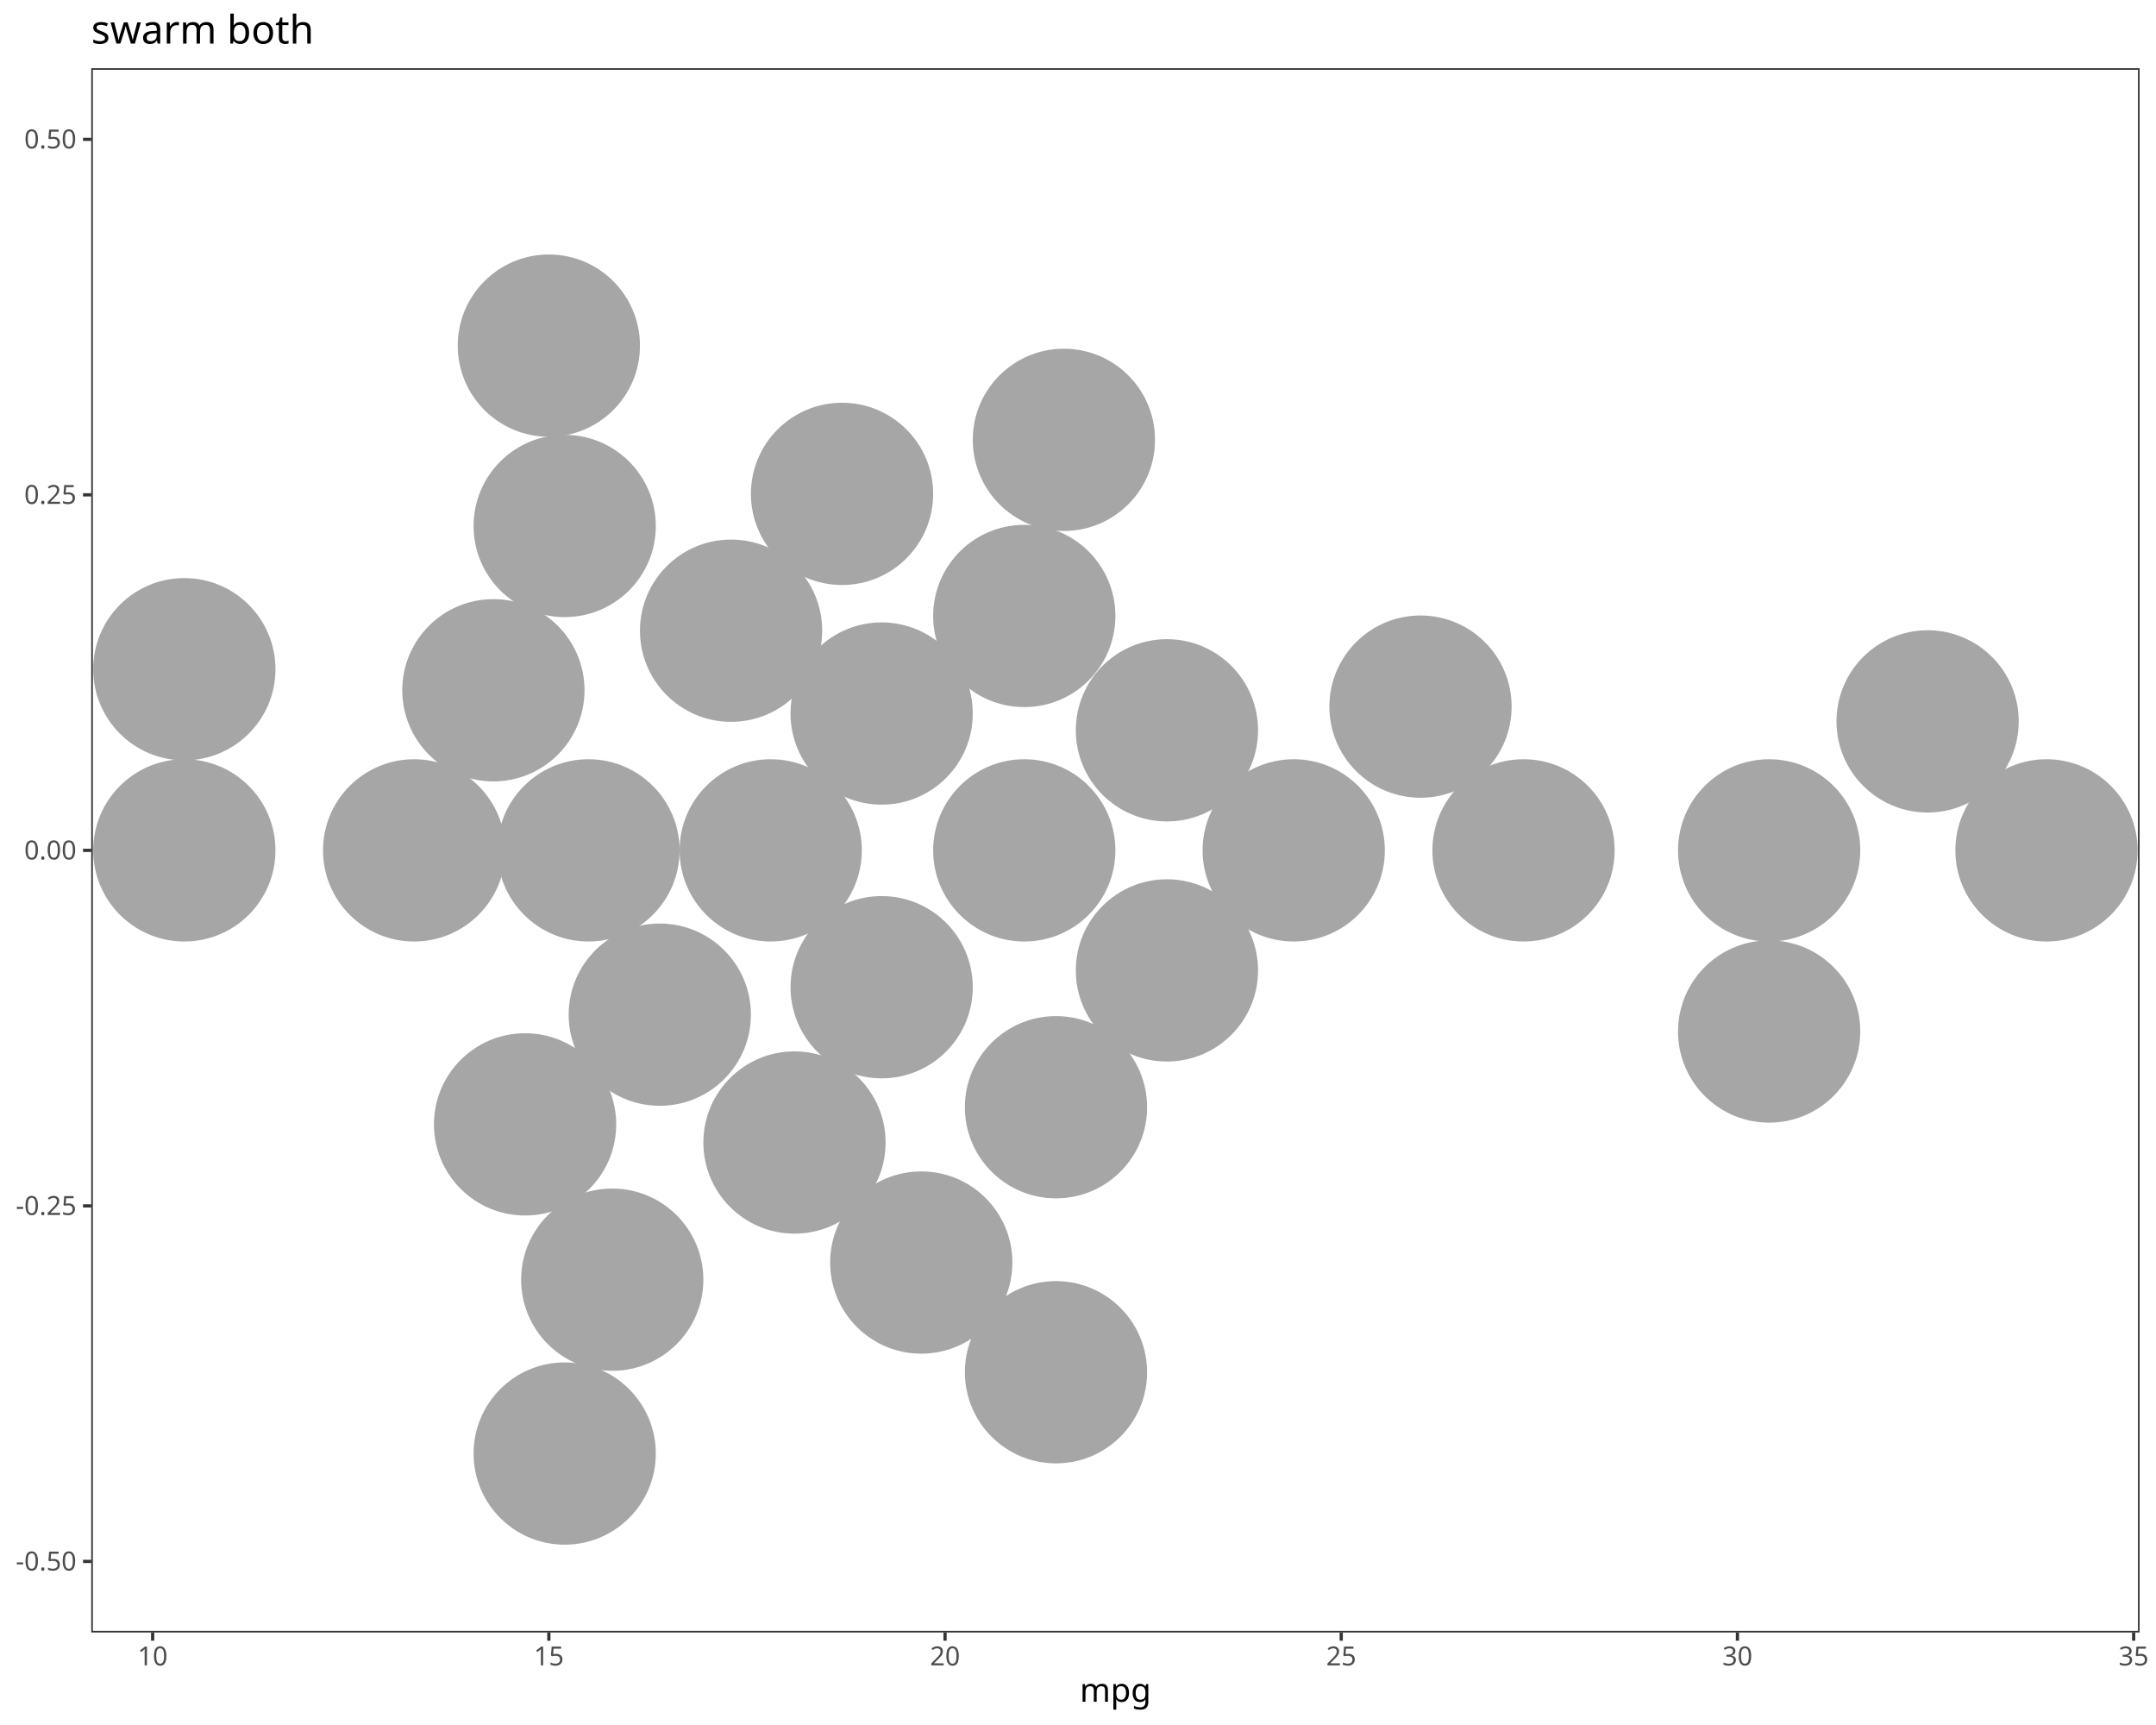
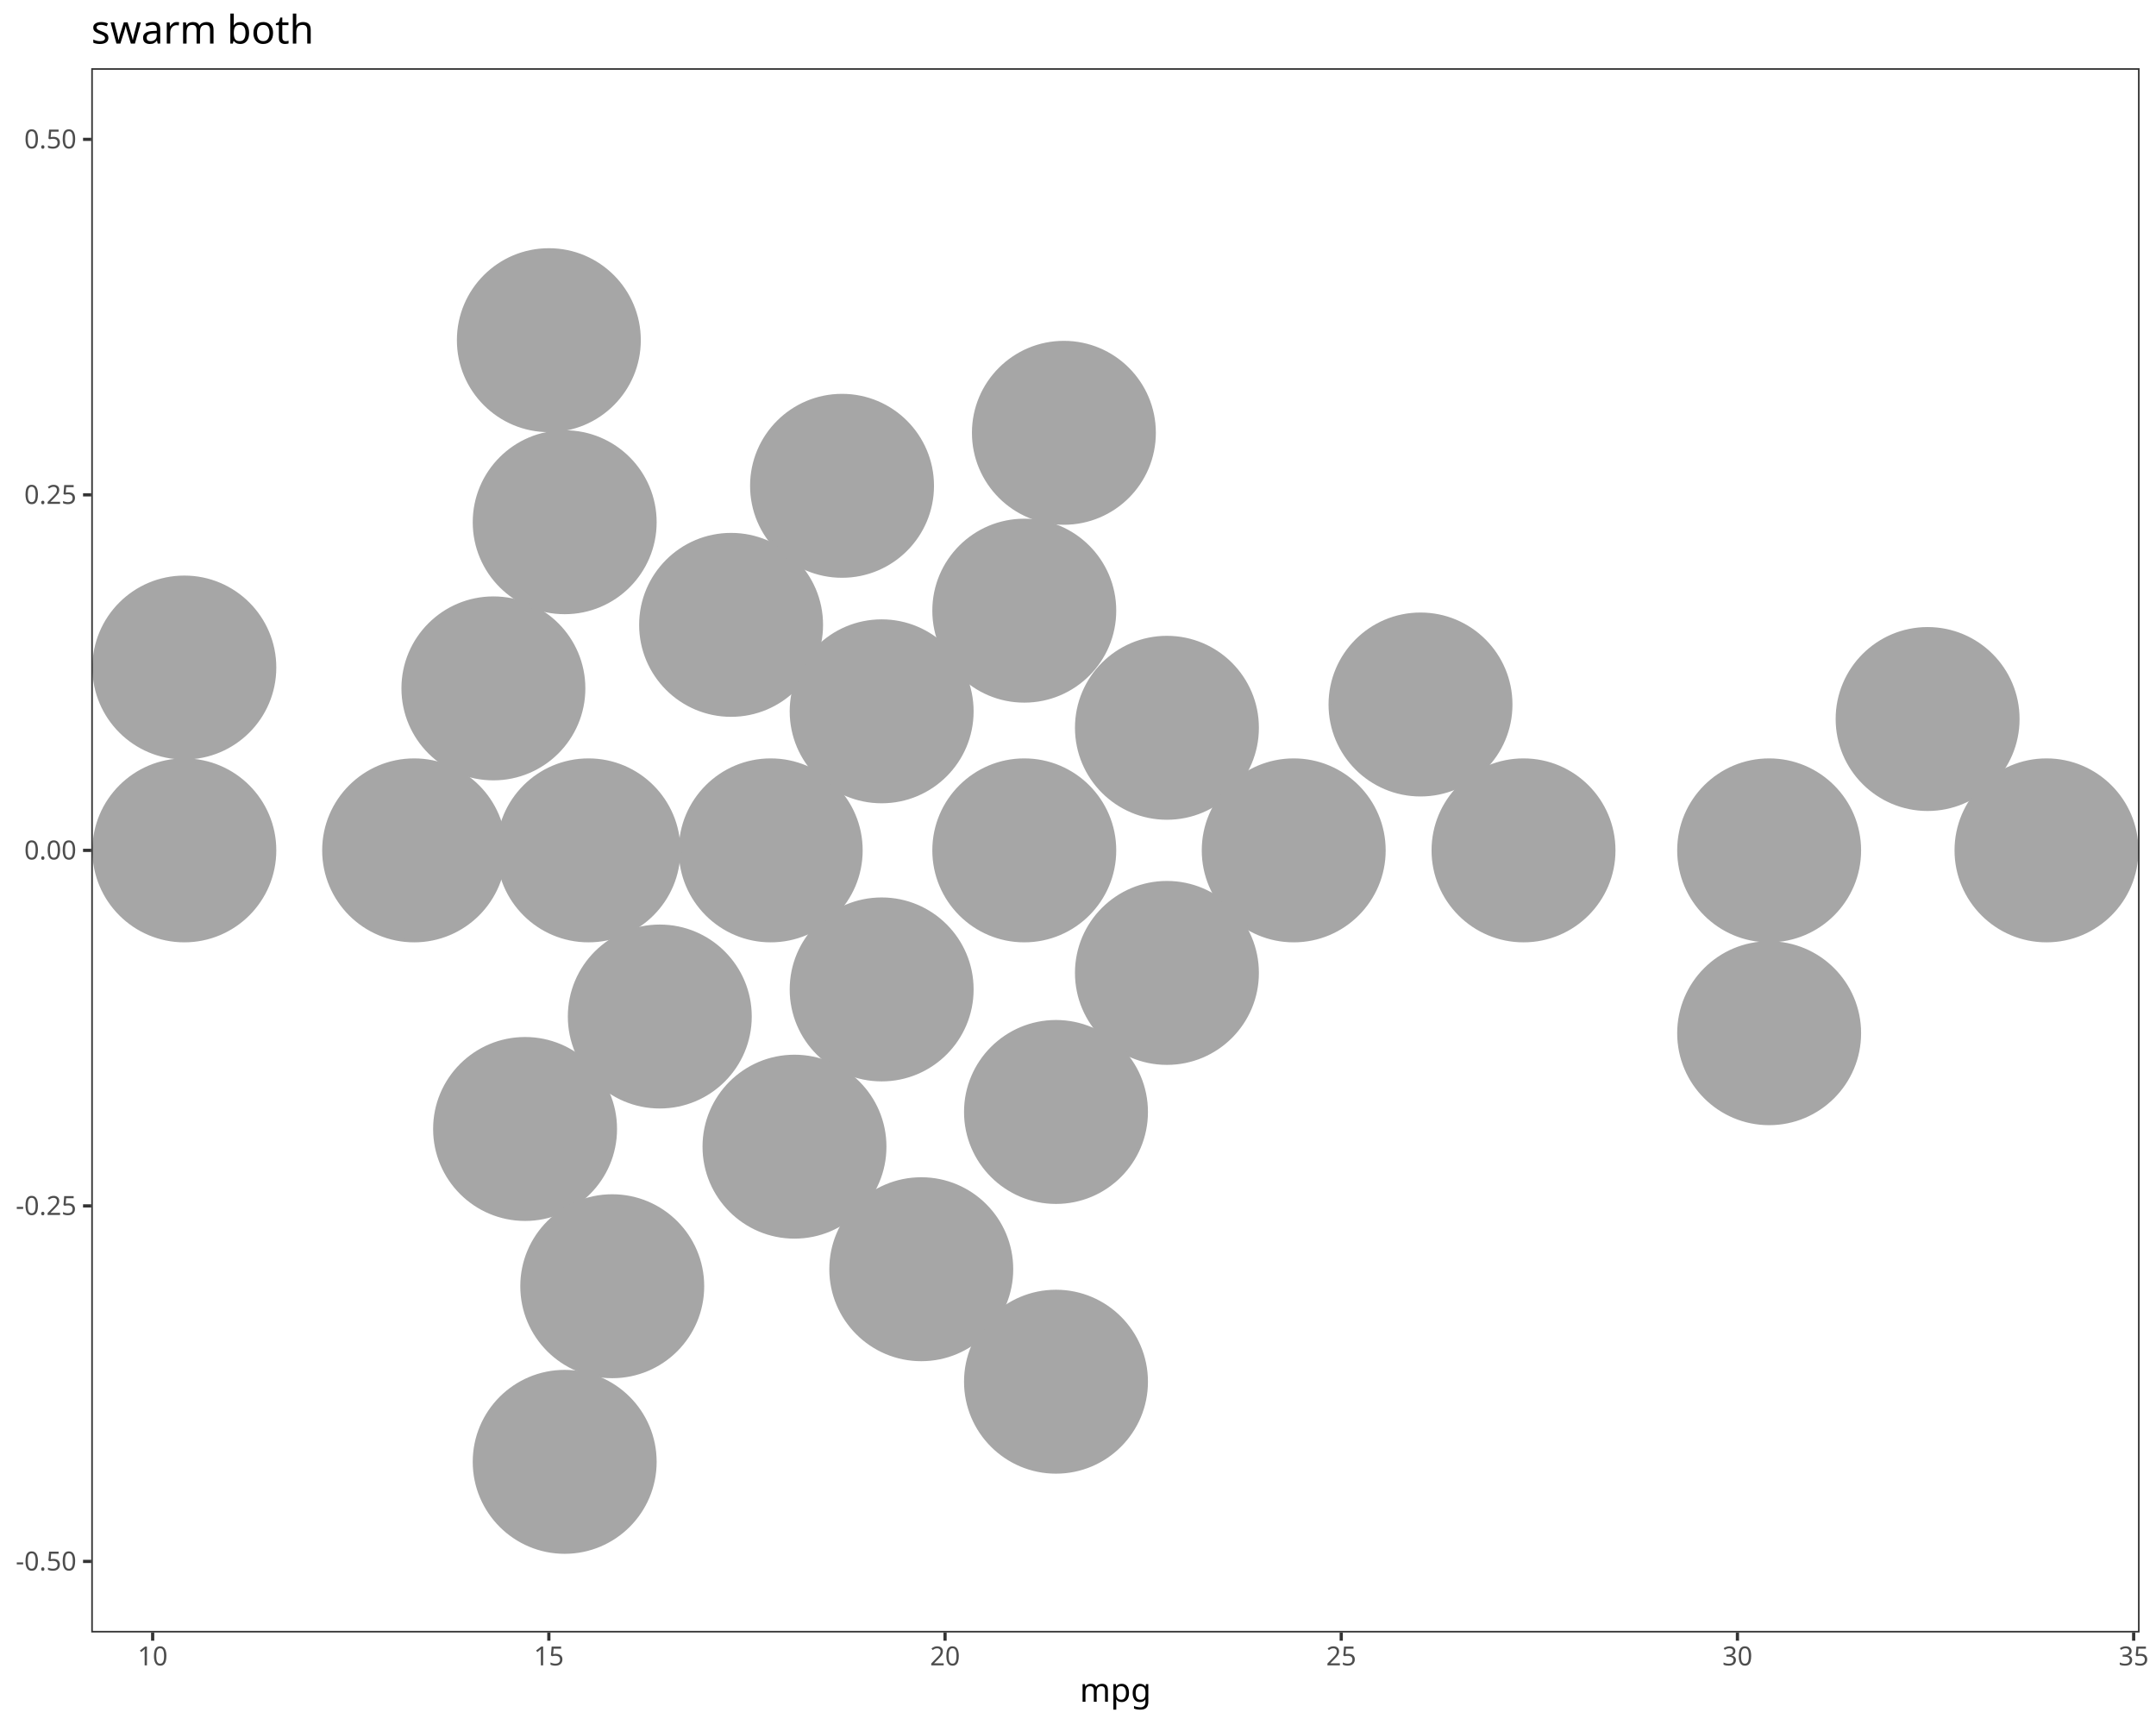
<svg xmlns="http://www.w3.org/2000/svg" class="svglite" data-engine-version="2.0" width="720.00pt" height="576.00pt" viewBox="0 0 720.00 576.00">
  <defs>
    <style type="text/css">
    .svglite line, .svglite polyline, .svglite polygon, .svglite path, .svglite rect, .svglite circle {
      fill: none;
      stroke: #000000;
      stroke-linecap: round;
      stroke-linejoin: round;
      stroke-miterlimit: 10.00;
    }
  </style>
  </defs>
  <rect width="100%" height="100%" style="stroke: none; fill: #FFFFFF;" />
  <defs>
    <clipPath id="cpMC4wMHw3MjAuMDB8MC4wMHw1NzYuMDA=">
      <rect x="0.00" y="0.00" width="720.00" height="576.00" />
    </clipPath>
  </defs>
  <g clip-path="url(#cpMC4wMHw3MjAuMDB8MC4wMHw1NzYuMDA=)">
    <rect x="0.00" y="0.00" width="720.00" height="576.00" style="stroke-width: 1.07; stroke: #FFFFFF; fill: #FFFFFF;" />
  </g>
  <defs>
    <clipPath id="cpMzAuNDd8NzE0LjUyfDIyLjc4fDU0NS4xMQ==">
      <rect x="30.47" y="22.78" width="684.05" height="522.33" />
    </clipPath>
  </defs>
  <g clip-path="url(#cpMzAuNDd8NzE0LjUyfDIyLjc4fDU0NS4xMQ==)">
    <rect x="30.47" y="22.78" width="684.05" height="522.33" style="stroke-width: 1.07; stroke: none; fill: #FFFFFF;" />
-     <circle cx="61.56" cy="283.95" r="29.90" style="stroke-width: 1.06; stroke: #A6A6A6; fill: #A6A6A6;" />
-     <circle cx="61.56" cy="223.46" r="29.90" style="stroke-width: 1.06; stroke: #A6A6A6; fill: #A6A6A6;" />
-     <circle cx="138.30" cy="283.95" r="29.90" style="stroke-width: 1.06; stroke: #A6A6A6; fill: #A6A6A6;" />
-     <circle cx="164.77" cy="230.49" r="29.90" style="stroke-width: 1.06; stroke: #A6A6A6; fill: #A6A6A6;" />
-     <circle cx="175.35" cy="375.44" r="29.90" style="stroke-width: 1.06; stroke: #A6A6A6; fill: #A6A6A6;" />
-     <circle cx="183.29" cy="115.41" r="29.90" style="stroke-width: 1.06; stroke: #A6A6A6; fill: #A6A6A6;" />
-     <circle cx="188.58" cy="175.63" r="29.90" style="stroke-width: 1.06; stroke: #A6A6A6; fill: #A6A6A6;" />
-     <circle cx="188.58" cy="485.36" r="29.90" style="stroke-width: 1.06; stroke: #A6A6A6; fill: #A6A6A6;" />
-     <circle cx="196.52" cy="283.95" r="29.90" style="stroke-width: 1.06; stroke: #A6A6A6; fill: #A6A6A6;" />
-     <circle cx="204.46" cy="427.30" r="29.90" style="stroke-width: 1.06; stroke: #A6A6A6; fill: #A6A6A6;" />
-     <circle cx="220.34" cy="338.81" r="29.90" style="stroke-width: 1.06; stroke: #A6A6A6; fill: #A6A6A6;" />
-     <circle cx="244.15" cy="210.60" r="29.90" style="stroke-width: 1.06; stroke: #A6A6A6; fill: #A6A6A6;" />
-     <circle cx="257.38" cy="283.95" r="29.90" style="stroke-width: 1.06; stroke: #A6A6A6; fill: #A6A6A6;" />
-     <circle cx="265.32" cy="381.50" r="29.90" style="stroke-width: 1.06; stroke: #A6A6A6; fill: #A6A6A6;" />
-     <circle cx="281.20" cy="164.91" r="29.90" style="stroke-width: 1.06; stroke: #A6A6A6; fill: #A6A6A6;" />
-     <circle cx="294.43" cy="238.26" r="29.90" style="stroke-width: 1.06; stroke: #A6A6A6; fill: #A6A6A6;" />
-     <circle cx="294.43" cy="329.64" r="29.90" style="stroke-width: 1.06; stroke: #A6A6A6; fill: #A6A6A6;" />
-     <circle cx="307.66" cy="421.58" r="29.90" style="stroke-width: 1.06; stroke: #A6A6A6; fill: #A6A6A6;" />
-     <circle cx="342.06" cy="283.95" r="29.90" style="stroke-width: 1.06; stroke: #A6A6A6; fill: #A6A6A6;" />
-     <circle cx="342.06" cy="205.68" r="29.90" style="stroke-width: 1.06; stroke: #A6A6A6; fill: #A6A6A6;" />
-     <circle cx="352.65" cy="369.72" r="29.90" style="stroke-width: 1.06; stroke: #A6A6A6; fill: #A6A6A6;" />
-     <circle cx="352.65" cy="458.21" r="29.90" style="stroke-width: 1.06; stroke: #A6A6A6; fill: #A6A6A6;" />
-     <circle cx="355.29" cy="146.87" r="29.90" style="stroke-width: 1.06; stroke: #A6A6A6; fill: #A6A6A6;" />
-     <circle cx="389.70" cy="243.86" r="29.90" style="stroke-width: 1.06; stroke: #A6A6A6; fill: #A6A6A6;" />
-     <circle cx="389.70" cy="324.03" r="29.90" style="stroke-width: 1.06; stroke: #A6A6A6; fill: #A6A6A6;" />
-     <circle cx="432.04" cy="283.95" r="29.90" style="stroke-width: 1.06; stroke: #A6A6A6; fill: #A6A6A6;" />
-     <circle cx="474.38" cy="235.95" r="29.90" style="stroke-width: 1.06; stroke: #A6A6A6; fill: #A6A6A6;" />
-     <circle cx="508.78" cy="283.95" r="29.90" style="stroke-width: 1.06; stroke: #A6A6A6; fill: #A6A6A6;" />
-     <circle cx="590.81" cy="283.95" r="29.90" style="stroke-width: 1.06; stroke: #A6A6A6; fill: #A6A6A6;" />
-     <circle cx="590.81" cy="344.44" r="29.90" style="stroke-width: 1.06; stroke: #A6A6A6; fill: #A6A6A6;" />
-     <circle cx="643.73" cy="240.88" r="29.90" style="stroke-width: 1.06; stroke: #A6A6A6; fill: #A6A6A6;" />
-     <circle cx="683.43" cy="283.95" r="29.90" style="stroke-width: 1.06; stroke: #A6A6A6; fill: #A6A6A6;" />
+     <circle cx="61.56" cy="283.95" r="30.18" style="stroke-width: 1.06; stroke: #A6A6A6; fill: #A6A6A6;" />
+     <circle cx="61.56" cy="222.90" r="30.18" style="stroke-width: 1.06; stroke: #A6A6A6; fill: #A6A6A6;" />
+     <circle cx="138.30" cy="283.95" r="30.18" style="stroke-width: 1.06; stroke: #A6A6A6; fill: #A6A6A6;" />
+     <circle cx="164.77" cy="229.86" r="30.18" style="stroke-width: 1.06; stroke: #A6A6A6; fill: #A6A6A6;" />
+     <circle cx="175.35" cy="376.98" r="30.18" style="stroke-width: 1.06; stroke: #A6A6A6; fill: #A6A6A6;" />
+     <circle cx="183.29" cy="113.59" r="30.18" style="stroke-width: 1.06; stroke: #A6A6A6; fill: #A6A6A6;" />
+     <circle cx="188.58" cy="174.38" r="30.18" style="stroke-width: 1.06; stroke: #A6A6A6; fill: #A6A6A6;" />
+     <circle cx="188.58" cy="488.13" r="30.18" style="stroke-width: 1.06; stroke: #A6A6A6; fill: #A6A6A6;" />
+     <circle cx="196.52" cy="283.95" r="30.18" style="stroke-width: 1.06; stroke: #A6A6A6; fill: #A6A6A6;" />
+     <circle cx="204.46" cy="429.49" r="30.18" style="stroke-width: 1.06; stroke: #A6A6A6; fill: #A6A6A6;" />
+     <circle cx="220.34" cy="339.43" r="30.18" style="stroke-width: 1.06; stroke: #A6A6A6; fill: #A6A6A6;" />
+     <circle cx="244.15" cy="208.65" r="30.18" style="stroke-width: 1.06; stroke: #A6A6A6; fill: #A6A6A6;" />
+     <circle cx="257.38" cy="283.95" r="30.18" style="stroke-width: 1.06; stroke: #A6A6A6; fill: #A6A6A6;" />
+     <circle cx="265.32" cy="382.89" r="30.18" style="stroke-width: 1.06; stroke: #A6A6A6; fill: #A6A6A6;" />
+     <circle cx="281.20" cy="162.22" r="30.18" style="stroke-width: 1.06; stroke: #A6A6A6; fill: #A6A6A6;" />
+     <circle cx="294.43" cy="237.52" r="30.18" style="stroke-width: 1.06; stroke: #A6A6A6; fill: #A6A6A6;" />
+     <circle cx="294.43" cy="330.38" r="30.18" style="stroke-width: 1.06; stroke: #A6A6A6; fill: #A6A6A6;" />
+     <circle cx="307.66" cy="423.81" r="30.18" style="stroke-width: 1.06; stroke: #A6A6A6; fill: #A6A6A6;" />
+     <circle cx="342.06" cy="283.95" r="30.18" style="stroke-width: 1.06; stroke: #A6A6A6; fill: #A6A6A6;" />
+     <circle cx="342.06" cy="203.91" r="30.18" style="stroke-width: 1.06; stroke: #A6A6A6; fill: #A6A6A6;" />
+     <circle cx="352.65" cy="371.30" r="30.18" style="stroke-width: 1.06; stroke: #A6A6A6; fill: #A6A6A6;" />
+     <circle cx="352.65" cy="461.37" r="30.18" style="stroke-width: 1.06; stroke: #A6A6A6; fill: #A6A6A6;" />
+     <circle cx="355.29" cy="144.52" r="30.18" style="stroke-width: 1.06; stroke: #A6A6A6; fill: #A6A6A6;" />
+     <circle cx="389.70" cy="243.02" r="30.18" style="stroke-width: 1.06; stroke: #A6A6A6; fill: #A6A6A6;" />
+     <circle cx="389.70" cy="324.87" r="30.18" style="stroke-width: 1.06; stroke: #A6A6A6; fill: #A6A6A6;" />
+     <circle cx="432.04" cy="283.95" r="30.18" style="stroke-width: 1.06; stroke: #A6A6A6; fill: #A6A6A6;" />
+     <circle cx="474.38" cy="235.24" r="30.18" style="stroke-width: 1.06; stroke: #A6A6A6; fill: #A6A6A6;" />
+     <circle cx="508.78" cy="283.95" r="30.18" style="stroke-width: 1.06; stroke: #A6A6A6; fill: #A6A6A6;" />
+     <circle cx="590.81" cy="283.95" r="30.18" style="stroke-width: 1.06; stroke: #A6A6A6; fill: #A6A6A6;" />
+     <circle cx="590.81" cy="345.00" r="30.18" style="stroke-width: 1.06; stroke: #A6A6A6; fill: #A6A6A6;" />
+     <circle cx="643.73" cy="240.09" r="30.18" style="stroke-width: 1.06; stroke: #A6A6A6; fill: #A6A6A6;" />
+     <circle cx="683.43" cy="283.95" r="30.18" style="stroke-width: 1.06; stroke: #A6A6A6; fill: #A6A6A6;" />
    <rect x="30.47" y="22.78" width="684.05" height="522.33" style="stroke-width: 1.07; stroke: #333333;" />
  </g>
  <g clip-path="url(#cpMC4wMHw3MjAuMDB8MC4wMHw1NzYuMDA=)">
    <text x="25.54" y="524.40" text-anchor="end" style="font-size: 8.80px; fill: #4D4D4D; font-family: sans;" textLength="20.06px" lengthAdjust="spacingAndGlyphs">-0.50</text>
    <text x="25.54" y="405.69" text-anchor="end" style="font-size: 8.80px; fill: #4D4D4D; font-family: sans;" textLength="20.06px" lengthAdjust="spacingAndGlyphs">-0.25</text>
    <text x="25.54" y="286.98" text-anchor="end" style="font-size: 8.80px; fill: #4D4D4D; font-family: sans;" textLength="17.13px" lengthAdjust="spacingAndGlyphs">0.00</text>
    <text x="25.54" y="168.26" text-anchor="end" style="font-size: 8.80px; fill: #4D4D4D; font-family: sans;" textLength="17.13px" lengthAdjust="spacingAndGlyphs">0.25</text>
    <text x="25.54" y="49.55" text-anchor="end" style="font-size: 8.80px; fill: #4D4D4D; font-family: sans;" textLength="17.13px" lengthAdjust="spacingAndGlyphs">0.50</text>
    <polyline points="27.73,521.37 30.47,521.37 " style="stroke-width: 1.07; stroke: #333333; stroke-linecap: butt;" />
    <polyline points="27.73,402.66 30.47,402.66 " style="stroke-width: 1.07; stroke: #333333; stroke-linecap: butt;" />
    <polyline points="27.73,283.95 30.47,283.95 " style="stroke-width: 1.07; stroke: #333333; stroke-linecap: butt;" />
    <polyline points="27.73,165.24 30.47,165.24 " style="stroke-width: 1.07; stroke: #333333; stroke-linecap: butt;" />
    <polyline points="27.73,46.53 30.47,46.53 " style="stroke-width: 1.07; stroke: #333333; stroke-linecap: butt;" />
    <polyline points="50.98,547.85 50.98,545.11 " style="stroke-width: 1.07; stroke: #333333; stroke-linecap: butt;" />
    <polyline points="183.29,547.85 183.29,545.11 " style="stroke-width: 1.07; stroke: #333333; stroke-linecap: butt;" />
    <polyline points="315.60,547.85 315.60,545.11 " style="stroke-width: 1.07; stroke: #333333; stroke-linecap: butt;" />
    <polyline points="447.91,547.85 447.91,545.11 " style="stroke-width: 1.07; stroke: #333333; stroke-linecap: butt;" />
    <polyline points="580.22,547.85 580.22,545.11 " style="stroke-width: 1.07; stroke: #333333; stroke-linecap: butt;" />
    <polyline points="712.54,547.85 712.54,545.11 " style="stroke-width: 1.07; stroke: #333333; stroke-linecap: butt;" />
    <text x="50.98" y="556.10" text-anchor="middle" style="font-size: 8.80px; fill: #4D4D4D; font-family: sans;" textLength="9.79px" lengthAdjust="spacingAndGlyphs">10</text>
    <text x="183.29" y="556.10" text-anchor="middle" style="font-size: 8.80px; fill: #4D4D4D; font-family: sans;" textLength="9.79px" lengthAdjust="spacingAndGlyphs">15</text>
    <text x="315.60" y="556.10" text-anchor="middle" style="font-size: 8.80px; fill: #4D4D4D; font-family: sans;" textLength="9.79px" lengthAdjust="spacingAndGlyphs">20</text>
    <text x="447.91" y="556.10" text-anchor="middle" style="font-size: 8.80px; fill: #4D4D4D; font-family: sans;" textLength="9.79px" lengthAdjust="spacingAndGlyphs">25</text>
    <text x="580.22" y="556.10" text-anchor="middle" style="font-size: 8.80px; fill: #4D4D4D; font-family: sans;" textLength="9.79px" lengthAdjust="spacingAndGlyphs">30</text>
    <text x="712.54" y="556.10" text-anchor="middle" style="font-size: 8.80px; fill: #4D4D4D; font-family: sans;" textLength="9.79px" lengthAdjust="spacingAndGlyphs">35</text>
    <text x="372.50" y="568.24" text-anchor="middle" style="font-size: 11.00px; font-family: sans;" textLength="21.40px" lengthAdjust="spacingAndGlyphs">mpg</text>
    <text x="30.47" y="14.56" style="font-size: 13.20px; font-family: sans;" textLength="68.24px" lengthAdjust="spacingAndGlyphs">swarm both</text>
  </g>
</svg>
